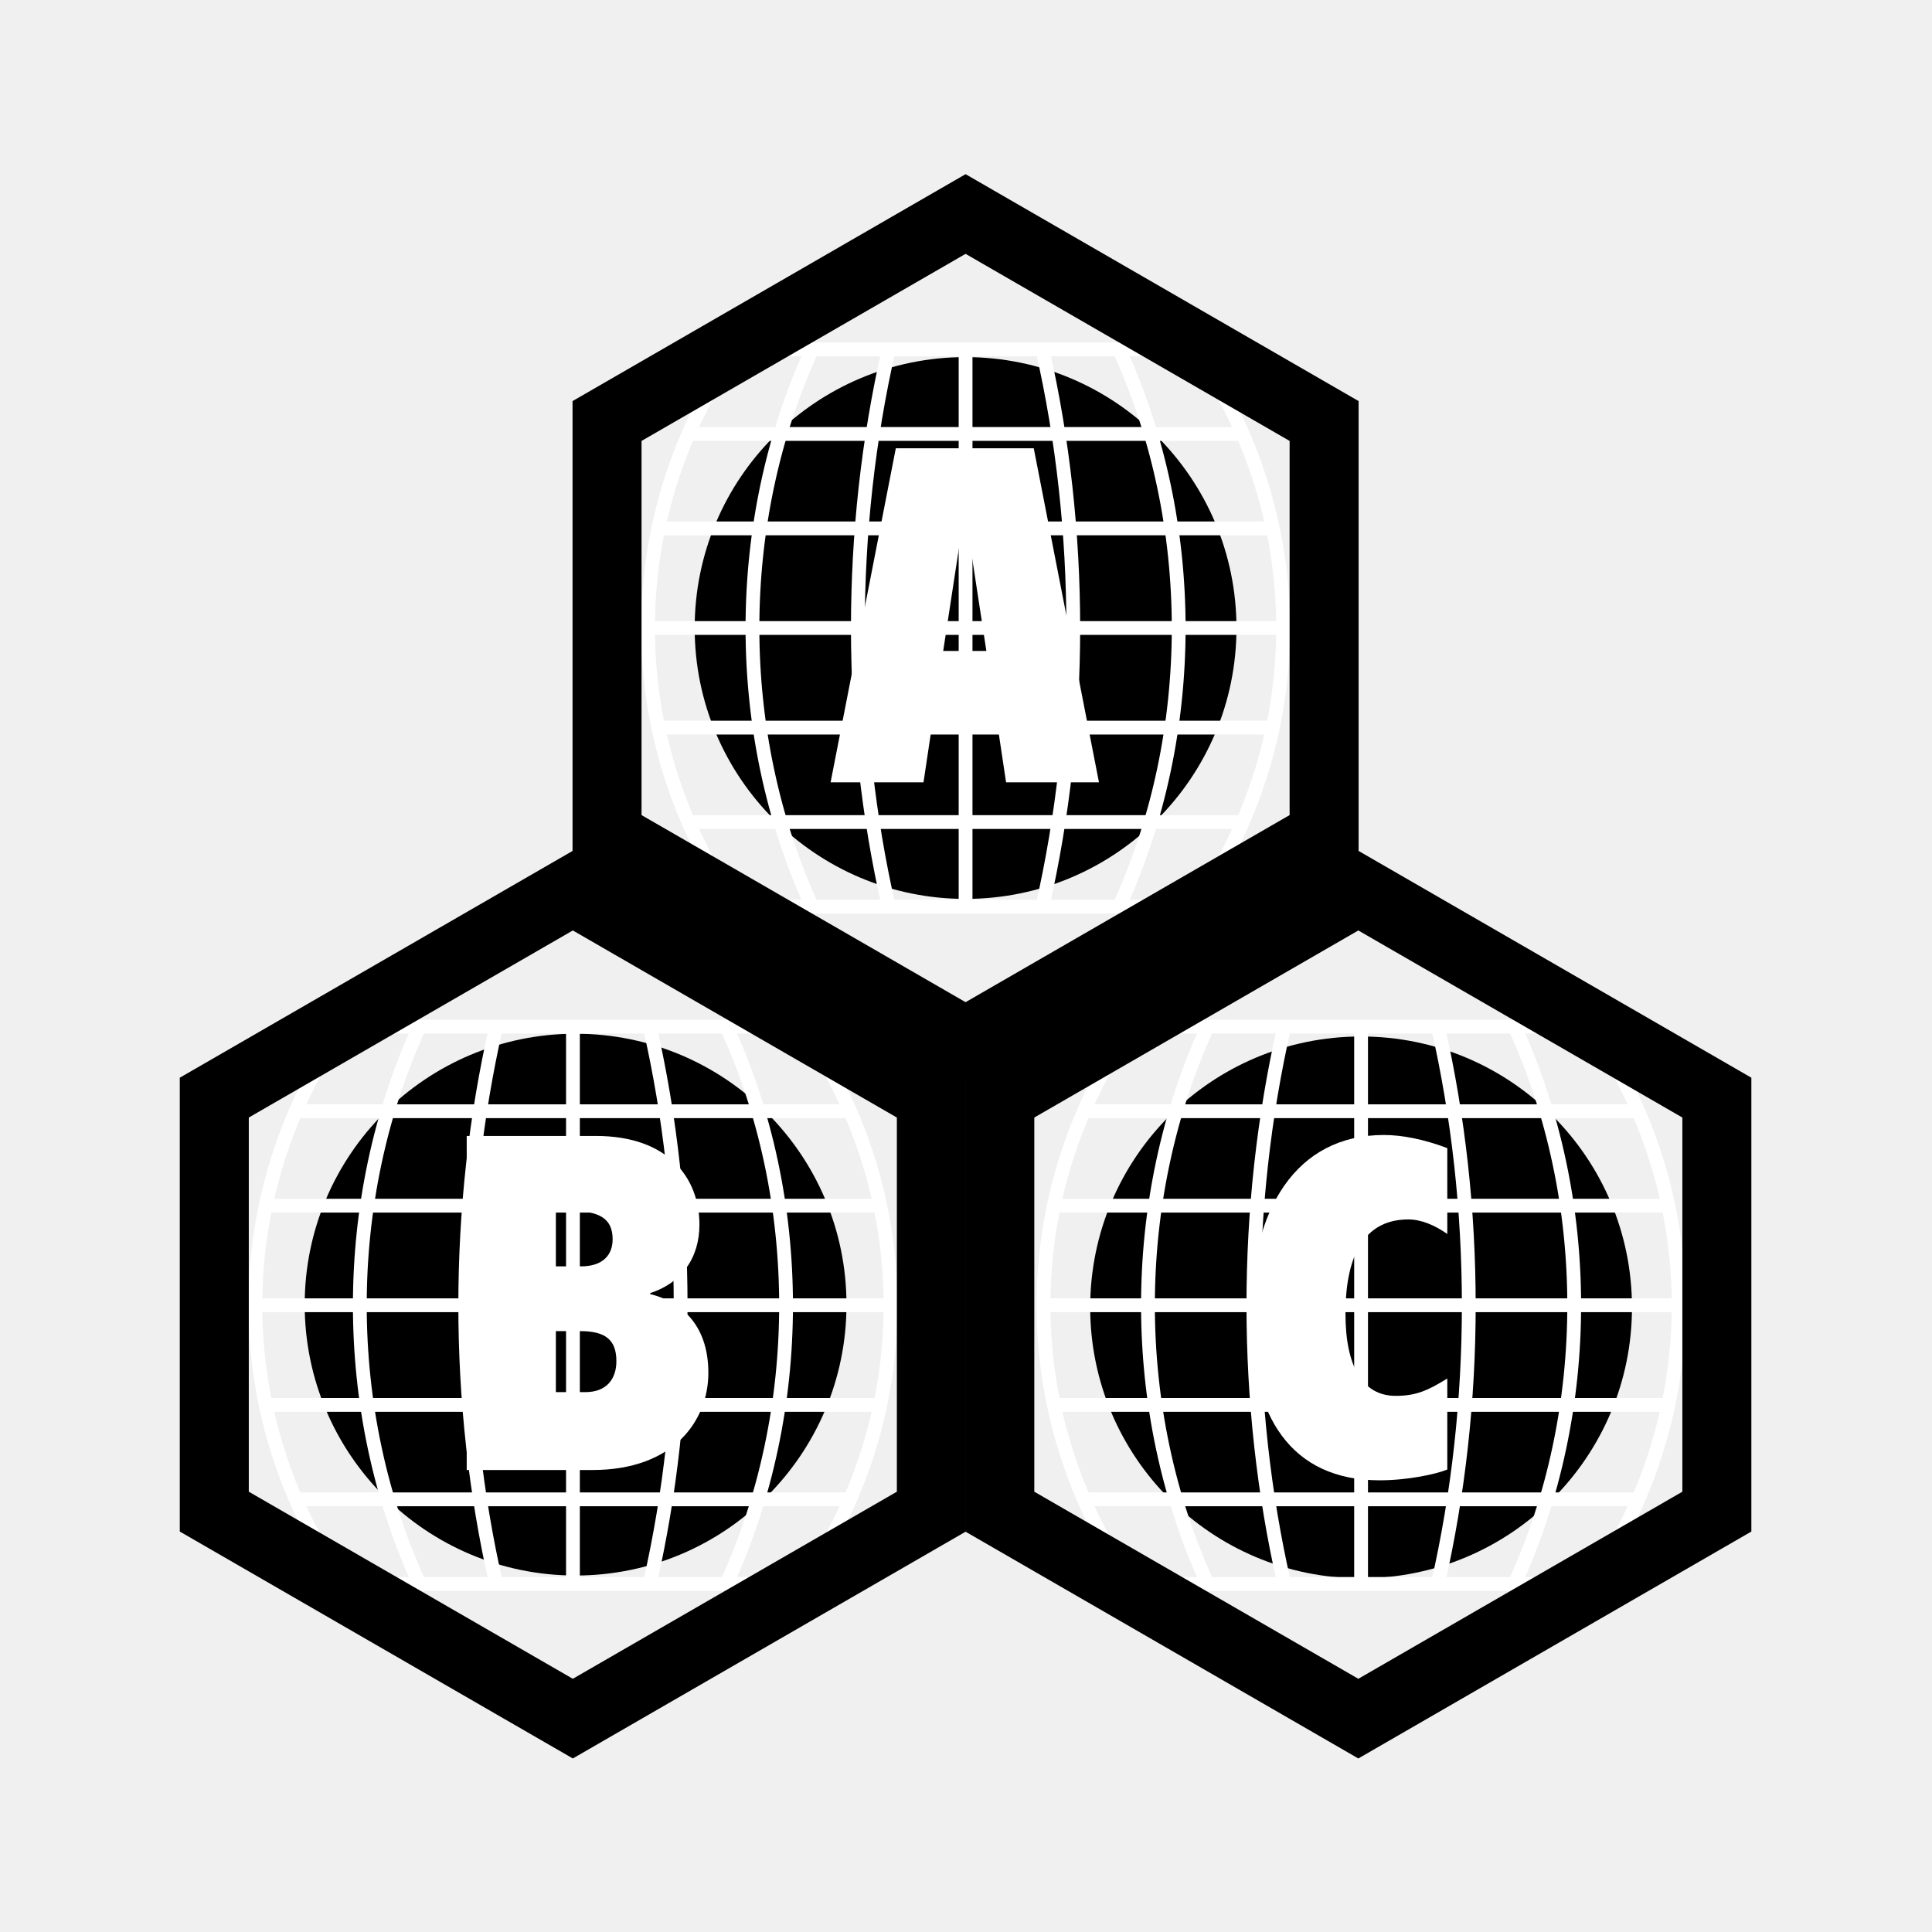
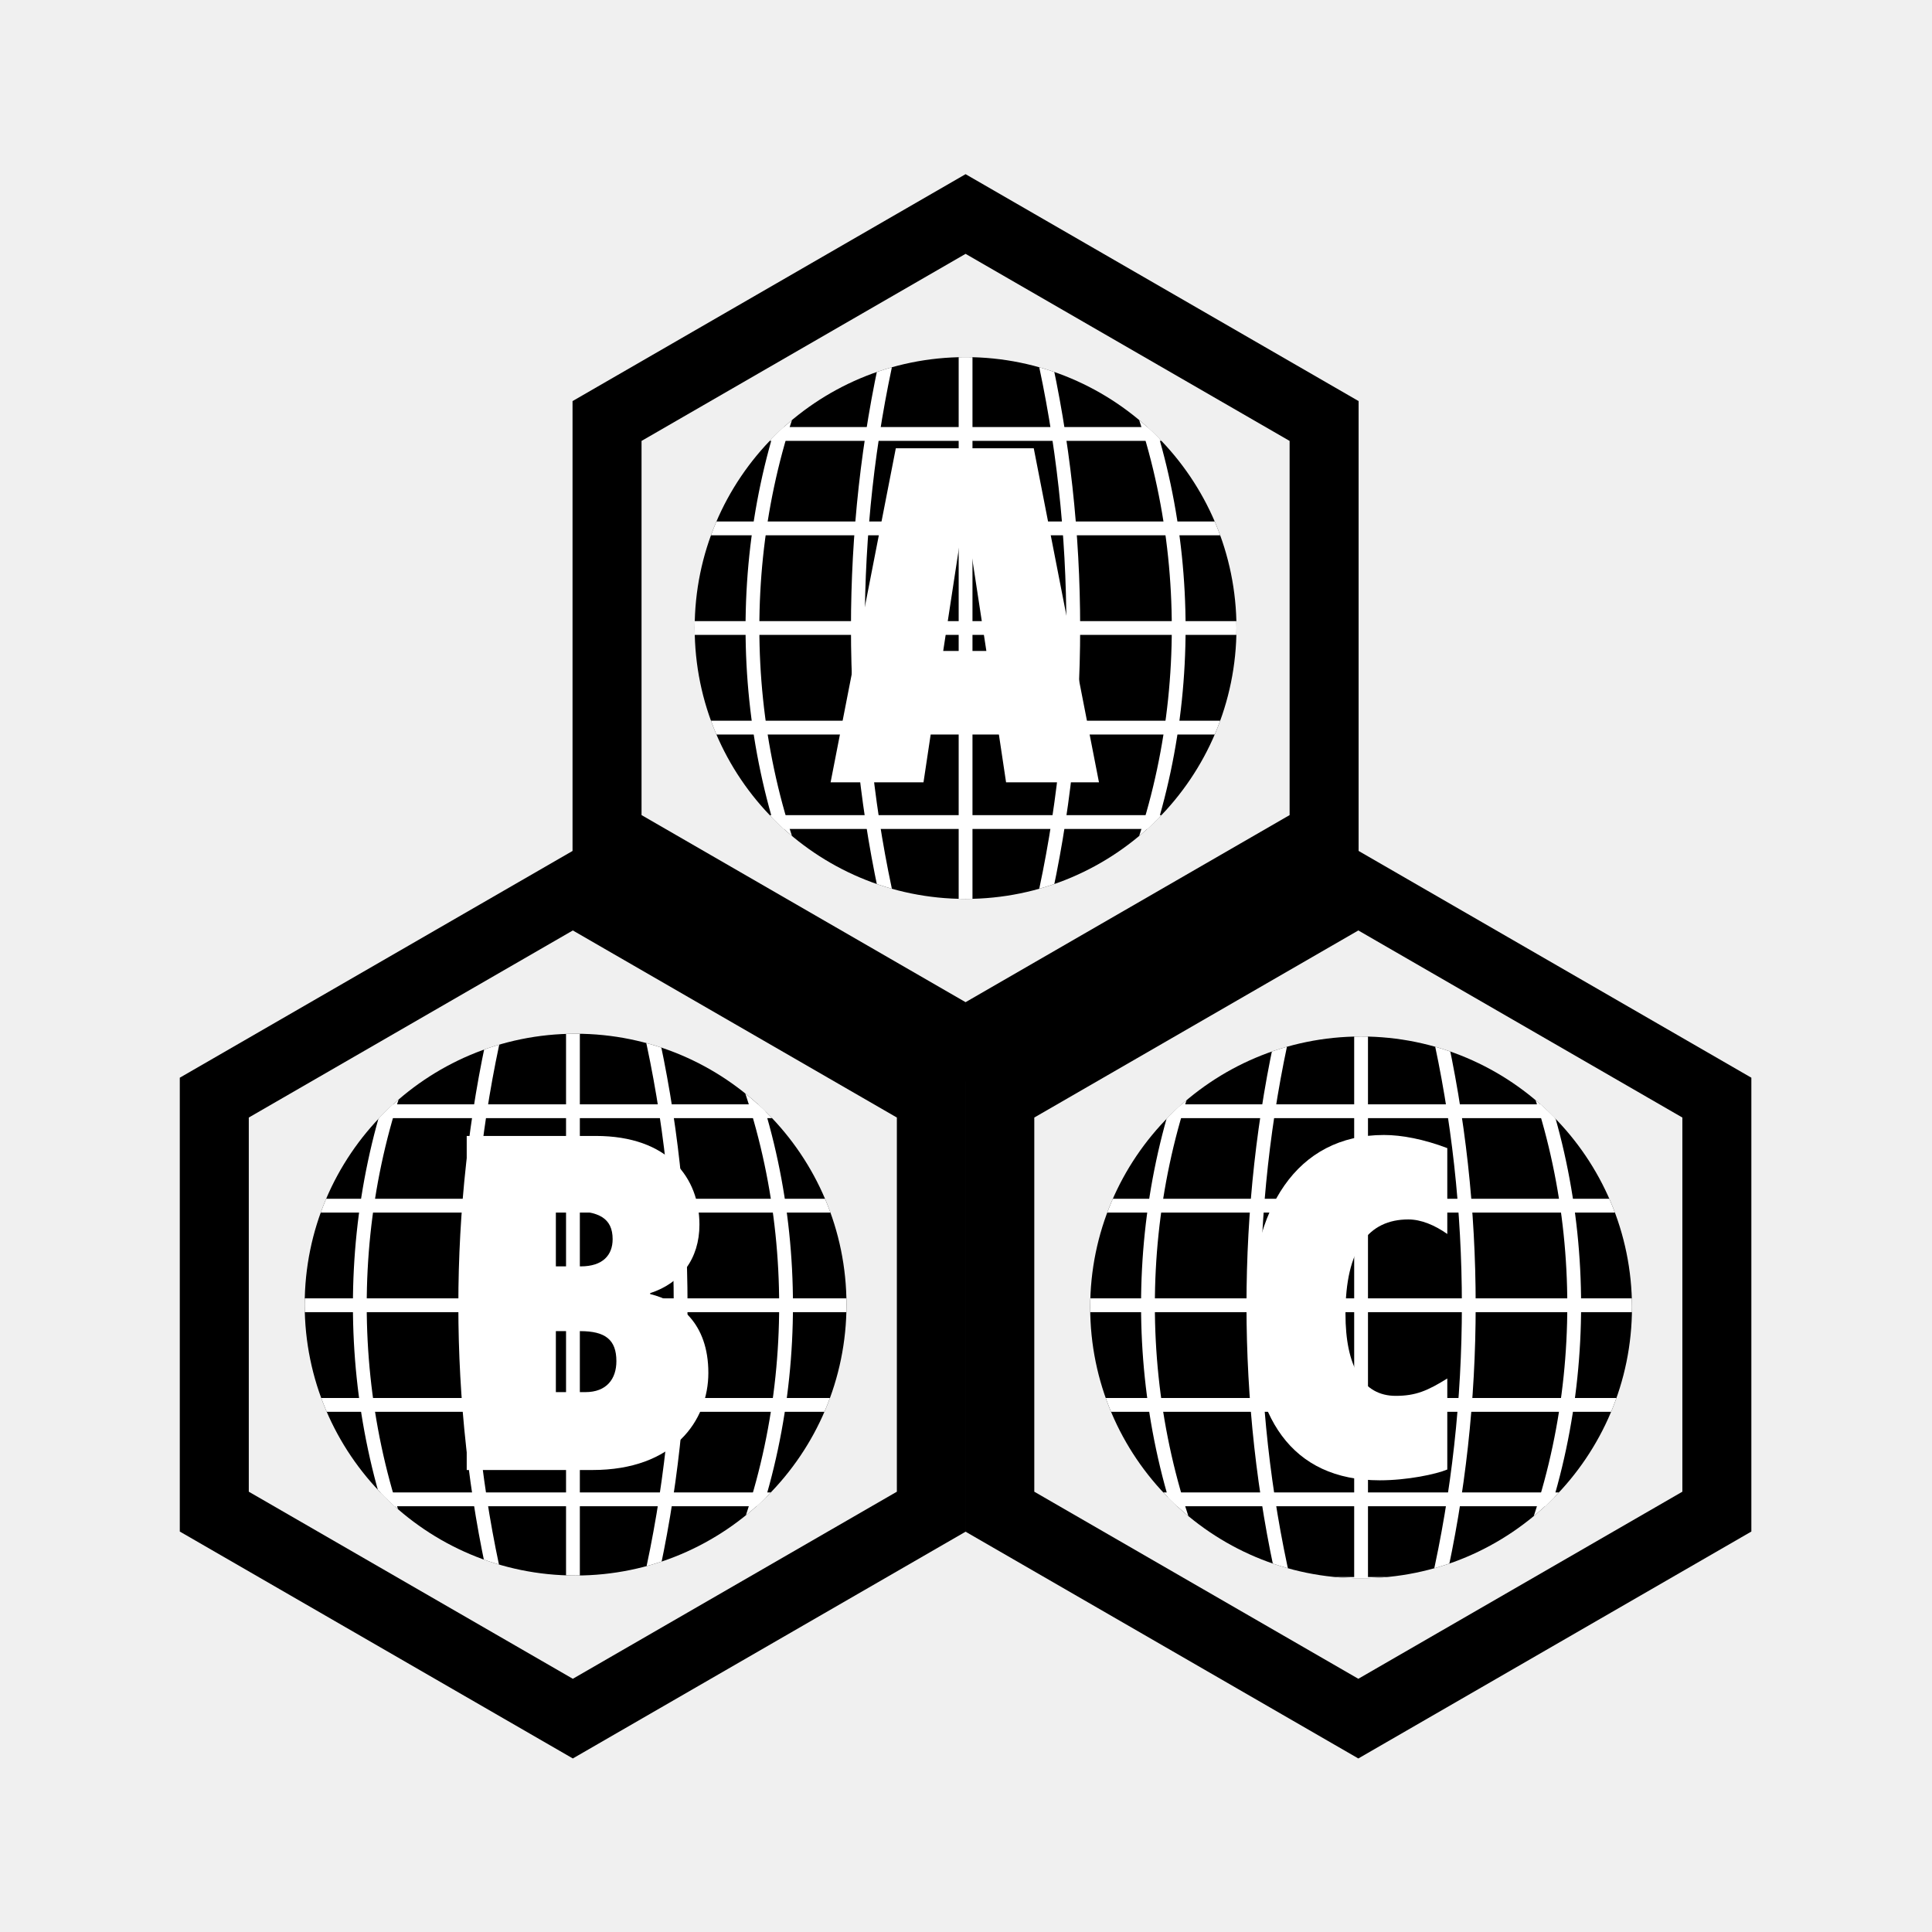
<svg xmlns="http://www.w3.org/2000/svg" version="1.1" x="0px" y="0px" width="700px" height="700px" viewBox="-65.142 -63.105 700 700" enable-background="new -65.142 -63.105 700 700" xml:space="preserve">
  <defs>
- </defs>
-   <circle cx="284.704" cy="164.434" r="98.15" />
-   <path fill="#FFFFFF" d="M259.428,99.318h49.979l23.631,121.039h-33.66l-3.061-20.4h-23.799l-3.06,20.4h-33.66L259.428,99.318z   M284.587,122.777h-0.34l-7.65,49.979h15.639L284.587,122.777z" />
-   <circle cx="143.404" cy="409.584" r="98.15" />
-   <path fill="#FFFFFF" d="M103.958,348.469h46.75c26.35,0,37.57,15.299,37.57,32.129c0,12.41-6.8,21.25-17.85,24.82v0.34  c10.37,2.55,21.08,10.369,21.08,28.56c0,17.34-12.58,35.189-41.99,35.189h-45.56V348.469z M136.258,395.728h9.01  c7.99,0,11.56-4.08,11.56-9.86c0-7.649-5.1-10.199-14.96-10.199h-5.61V395.728z M136.258,441.288h10.71  c7.65,0,11.22-4.76,11.22-11.22c0-7.819-4.08-10.88-13.09-10.88h-8.84V441.288z" />
-   <circle cx="428.004" cy="410.584" r="98.15" />
-   <path fill="#FFFFFF" d="M459.239,469.329c-4.08,1.701-14.45,3.91-24.48,3.91c-32.129,0-46.749-23.119-46.749-59.499  c0-38.759,16.489-65.619,48.279-65.619c6.46,0,14.45,1.53,22.95,4.76v31.11c-4.59-3.23-9.521-5.271-14.11-5.271  c-14.45,0-22.78,10.71-22.78,34.169c0,19.211,6.291,29.75,18.19,29.75c7.31,0,11.56-1.869,18.7-6.289V469.329z" />
+     <clipPath id="worldCircleA">
+       <circle cx="284.704" cy="164.434" r="98.15" />
+     </clipPath>
+     <clipPath id="worldCircleB">
+       <circle cx="143.404" cy="409.584" r="98.15" />
+     </clipPath>
+     <clipPath id="worldCircleC">
+       <circle cx="428.004" cy="410.584" r="98.15" />
+     </clipPath>
+   </defs>
+   <style>
+ 	.globeBackground {
+ 		fill: black;
+ 	}
+ 	.hexagon {
+ 		stroke: black;
+ 	}
+ 	.foregroundLetter {
+ 		fill: white;
+ 	}
+ 	.foregroundLines {
+ 		stroke: white;
+ 	}
+ </style>
+   <circle cx="284.704" cy="164.434" r="98.15" class="globeBackground" />
+   <path class="foregroundLetter" d="M259.428,99.318h49.979l23.631,121.039h-33.66l-3.061-20.4h-23.799l-3.06,20.4h-33.66L259.428,99.318z   M284.587,122.777h-0.34l-7.65,49.979h15.639L284.587,122.777z" />
+   <circle cx="143.404" cy="409.584" r="98.15" class="globeBackground" />
+   <path class="foregroundLetter" d="M103.958,348.469h46.75c26.35,0,37.57,15.299,37.57,32.129c0,12.41-6.8,21.25-17.85,24.82v0.34  c10.37,2.55,21.08,10.369,21.08,28.56c0,17.34-12.58,35.189-41.99,35.189h-45.56V348.469z M136.258,395.728h9.01  c7.99,0,11.56-4.08,11.56-9.86c0-7.649-5.1-10.199-14.96-10.199h-5.61V395.728z M136.258,441.288h10.71  c7.65,0,11.22-4.76,11.22-11.22c0-7.819-4.08-10.88-13.09-10.88h-8.84V441.288z" />
+   <circle cx="428.004" cy="410.584" r="98.15" class="globeBackground" />
+   <path class="foregroundLetter" d="M459.239,469.329c-4.08,1.701-14.45,3.91-24.48,3.91c-32.129,0-46.749-23.119-46.749-59.499  c0-38.759,16.489-65.619,48.279-65.619c6.46,0,14.45,1.53,22.95,4.76v31.11c-4.59-3.23-9.521-5.271-14.11-5.271  c-14.45,0-22.78,10.71-22.78,34.169c0,19.211,6.291,29.75,18.19,29.75c7.31,0,11.56-1.869,18.7-6.289V469.329z" />
  <g>
-     <g>
-       <path fill="none" stroke="#FFFFFF" stroke-width="5" stroke-miterlimit="10" d="M59.003,308.871c55.628,0,111.256,0,166.884,0    c42.163,61.364,42.166,140.541,0,201.904c-55.628,0-111.256,0-166.884,0C16.835,449.417,16.841,370.229,59.003,308.871z" />
-       <path fill="none" stroke="#FFFFFF" stroke-width="5" stroke-miterlimit="10" d="M41.197,480.133c67.499,0,134.997,0,202.495,0" />
-       <path fill="none" stroke="#FFFFFF" stroke-width="5" stroke-miterlimit="10" d="M30.53,445.913c74.61,0,149.22,0,223.831,0" />
-       <path fill="none" stroke="#FFFFFF" stroke-width="5" stroke-miterlimit="10" d="M26.966,409.823c76.986,0,153.972,0,230.958,0" />
-       <path fill="none" stroke="#FFFFFF" stroke-width="5" stroke-miterlimit="10" d="M30.529,373.736c74.61,0,149.221,0,223.832,0" />
-       <path fill="none" stroke="#FFFFFF" stroke-width="5" stroke-miterlimit="10" d="M41.197,339.515c67.499,0,134.997,0,202.496,0" />
-       <path fill="none" stroke="#FFFFFF" stroke-width="5" stroke-miterlimit="10" d="M198.06,308.871    c28.803,62.896,28.808,139.009,0,201.904" />
-       <path fill="none" stroke="#FFFFFF" stroke-width="5" stroke-miterlimit="10" d="M170.271,308.871    c14.925,65.461,14.927,136.443,0,201.904" />
-       <path fill="none" stroke="#FFFFFF" stroke-width="5" stroke-miterlimit="10" d="M142.446,308.871c0,67.302,0,134.603,0,201.904" />
-       <path fill="none" stroke="#FFFFFF" stroke-width="5" stroke-miterlimit="10" d="M114.618,308.871    c-14.924,65.467-14.919,136.437,0,201.904" />
-       <path fill="none" stroke="#FFFFFF" stroke-width="5" stroke-miterlimit="10" d="M86.831,308.871    c-28.805,62.894-28.804,139.012,0,201.905" />
+     <g clip-path="url(#worldCircleB)">
+       <path fill="none" class="foregroundLines" stroke-width="5" stroke-miterlimit="10" d="M59.003,308.871c55.628,0,111.256,0,166.884,0    c42.163,61.364,42.166,140.541,0,201.904c-55.628,0-111.256,0-166.884,0C16.835,449.417,16.841,370.229,59.003,308.871z" />
+       <path fill="none" class="foregroundLines" stroke-width="5" stroke-miterlimit="10" d="M41.197,480.133c67.499,0,134.997,0,202.495,0" />
+       <path fill="none" class="foregroundLines" stroke-width="5" stroke-miterlimit="10" d="M30.53,445.913c74.61,0,149.22,0,223.831,0" />
+       <path fill="none" class="foregroundLines" stroke-width="5" stroke-miterlimit="10" d="M26.966,409.823c76.986,0,153.972,0,230.958,0" />
+       <path fill="none" class="foregroundLines" stroke-width="5" stroke-miterlimit="10" d="M30.529,373.736c74.61,0,149.221,0,223.832,0" />
+       <path fill="none" class="foregroundLines" stroke-width="5" stroke-miterlimit="10" d="M41.197,339.515c67.499,0,134.997,0,202.496,0" />
+       <path fill="none" class="foregroundLines" stroke-width="5" stroke-miterlimit="10" d="M198.06,308.871    c28.803,62.896,28.808,139.009,0,201.904" />
+       <path fill="none" class="foregroundLines" stroke-width="5" stroke-miterlimit="10" d="M170.271,308.871    c14.925,65.461,14.927,136.443,0,201.904" />
+       <path fill="none" class="foregroundLines" stroke-width="5" stroke-miterlimit="10" d="M142.446,308.871c0,67.302,0,134.603,0,201.904" />
+       <path fill="none" class="foregroundLines" stroke-width="5" stroke-miterlimit="10" d="M114.618,308.871    c-14.924,65.467-14.919,136.437,0,201.904" />
+       <path fill="none" class="foregroundLines" stroke-width="5" stroke-miterlimit="10" d="M86.831,308.871    c-28.805,62.894-28.804,139.012,0,201.905" />
    </g>
  </g>
  <g>
-     <g>
-       <path fill="none" stroke="#FFFFFF" stroke-width="5" stroke-miterlimit="10" d="M344.564,308.871c55.628,0,111.255,0,166.883,0    c42.162,61.371,42.16,140.533,0,201.904c-55.628,0-111.255,0-166.883,0C302.393,449.421,302.397,370.225,344.564,308.871z" />
-       <path fill="none" stroke="#FFFFFF" stroke-width="5" stroke-miterlimit="10" d="M326.755,480.133c67.498,0,134.996,0,202.494,0" />
-       <path fill="none" stroke="#FFFFFF" stroke-width="5" stroke-miterlimit="10" d="M316.092,445.913c74.608,0,149.216,0,223.824,0" />
-       <path fill="none" stroke="#FFFFFF" stroke-width="5" stroke-miterlimit="10" d="M312.527,409.823c76.985,0,153.971,0,230.956,0" />
-       <path fill="none" stroke="#FFFFFF" stroke-width="5" stroke-miterlimit="10" d="M316.09,373.736c74.608,0,149.218,0,223.826,0" />
-       <path fill="none" stroke="#FFFFFF" stroke-width="5" stroke-miterlimit="10" d="M326.757,339.515c67.498,0,134.995,0,202.493,0" />
-       <path fill="none" stroke="#FFFFFF" stroke-width="5" stroke-miterlimit="10" d="M483.62,308.871    c28.803,62.897,28.806,139.008,0,201.904" />
-       <path fill="none" stroke="#FFFFFF" stroke-width="5" stroke-miterlimit="10" d="M455.832,308.871    c14.92,65.463,14.927,136.441,0,201.904" />
-       <path fill="none" stroke="#FFFFFF" stroke-width="5" stroke-miterlimit="10" d="M428.004,308.871    c0.012,67.302,0.012,134.603,0,201.904" />
-       <path fill="none" stroke="#FFFFFF" stroke-width="5" stroke-miterlimit="10" d="M400.174,308.871    c-14.921,65.467-14.916,136.438,0,201.904" />
-       <path fill="none" stroke="#FFFFFF" stroke-width="5" stroke-miterlimit="10" d="M372.39,308.871    c-28.805,62.894-28.808,139.012,0,201.905" />
+     <g clip-path="url(#worldCircleC)">
+       <path fill="none" class="foregroundLines" stroke-width="5" stroke-miterlimit="10" d="M344.564,308.871c55.628,0,111.255,0,166.883,0    c42.162,61.371,42.16,140.533,0,201.904c-55.628,0-111.255,0-166.883,0C302.393,449.421,302.397,370.225,344.564,308.871z" />
+       <path fill="none" class="foregroundLines" stroke-width="5" stroke-miterlimit="10" d="M326.755,480.133c67.498,0,134.996,0,202.494,0" />
+       <path fill="none" class="foregroundLines" stroke-width="5" stroke-miterlimit="10" d="M316.092,445.913c74.608,0,149.216,0,223.824,0" />
+       <path fill="none" class="foregroundLines" stroke-width="5" stroke-miterlimit="10" d="M312.527,409.823c76.985,0,153.971,0,230.956,0" />
+       <path fill="none" class="foregroundLines" stroke-width="5" stroke-miterlimit="10" d="M316.09,373.736c74.608,0,149.218,0,223.826,0" />
+       <path fill="none" class="foregroundLines" stroke-width="5" stroke-miterlimit="10" d="M326.757,339.515c67.498,0,134.995,0,202.493,0" />
+       <path fill="none" class="foregroundLines" stroke-width="5" stroke-miterlimit="10" d="M483.62,308.871    c28.803,62.897,28.806,139.008,0,201.904" />
+       <path fill="none" class="foregroundLines" stroke-width="5" stroke-miterlimit="10" d="M455.832,308.871    c14.92,65.463,14.927,136.441,0,201.904" />
+       <path fill="none" class="foregroundLines" stroke-width="5" stroke-miterlimit="10" d="M428.004,308.871    c0.012,67.302,0.012,134.603,0,201.904" />
+       <path fill="none" class="foregroundLines" stroke-width="5" stroke-miterlimit="10" d="M400.174,308.871    c-14.921,65.467-14.916,136.438,0,201.904" />
+       <path fill="none" class="foregroundLines" stroke-width="5" stroke-miterlimit="10" d="M372.39,308.871    c-28.805,62.894-28.808,139.012,0,201.905" />
    </g>
  </g>
  <g>
-     <g>
-       <path fill="none" stroke="#FFFFFF" stroke-width="5" stroke-miterlimit="10" d="M201.262,63.481    c55.628-0.002,111.255,0.001,166.883,0c42.158,61.374,42.167,140.534,0,201.907c-55.628,0-111.256,0.003-166.884-0.001    C159.096,204.029,159.098,124.839,201.262,63.481z" />
-       <path fill="none" stroke="#FFFFFF" stroke-width="5" stroke-miterlimit="10" d="M183.457,234.744c67.498,0,134.995,0,202.492,0" />
-       <path fill="none" stroke="#FFFFFF" stroke-width="5" stroke-miterlimit="10" d="M172.789,200.522    c74.61,0.005,149.219,0.001,223.83,0.001" />
-       <path fill="none" stroke="#FFFFFF" stroke-width="5" stroke-miterlimit="10" d="M169.225,164.433c76.985,0,153.971,0,230.956,0" />
-       <path fill="none" stroke="#FFFFFF" stroke-width="5" stroke-miterlimit="10" d="M172.788,128.348c74.61-0.003,149.22,0,223.831,0" />
-       <path fill="none" stroke="#FFFFFF" stroke-width="5" stroke-miterlimit="10" d="M183.457,94.125c67.498,0,134.995,0,202.492,0" />
-       <path fill="none" stroke="#FFFFFF" stroke-width="5" stroke-miterlimit="10" d="M340.318,63.48    c28.803,62.905,28.806,139.002,0,201.907" />
-       <path fill="none" stroke="#FFFFFF" stroke-width="5" stroke-miterlimit="10" d="M312.53,63.48    c14.926,65.467,14.921,136.441,0,201.908" />
-       <path fill="none" stroke="#FFFFFF" stroke-width="5" stroke-miterlimit="10" d="M284.705,63.48c0,67.302-0.003,134.605,0,201.907" />
-       <path fill="none" stroke="#FFFFFF" stroke-width="5" stroke-miterlimit="10" d="M256.876,63.481    c-14.926,65.457-14.93,136.45,0,201.907" />
-       <path fill="none" stroke="#FFFFFF" stroke-width="5" stroke-miterlimit="10" d="M229.089,63.481    c-28.806,62.898-28.798,139.008,0,201.906" />
+     <g clip-path="url(#worldCircleA)">&gt;
+ 		<path fill="none" class="foregroundLines" stroke-width="5" stroke-miterlimit="10" d="M201.262,63.481    c55.628-0.002,111.255,0.001,166.883,0c42.158,61.374,42.167,140.534,0,201.907c-55.628,0-111.256,0.003-166.884-0.001    C159.096,204.029,159.098,124.839,201.262,63.481z" />
+       <path fill="none" class="foregroundLines" stroke-width="5" stroke-miterlimit="10" d="M183.457,234.744c67.498,0,134.995,0,202.492,0" />
+       <path fill="none" class="foregroundLines" stroke-width="5" stroke-miterlimit="10" d="M172.789,200.522    c74.61,0.005,149.219,0.001,223.83,0.001" />
+       <path fill="none" class="foregroundLines" stroke-width="5" stroke-miterlimit="10" d="M169.225,164.433c76.985,0,153.971,0,230.956,0" />
+       <path fill="none" class="foregroundLines" stroke-width="5" stroke-miterlimit="10" d="M172.788,128.348c74.61-0.003,149.22,0,223.831,0" />
+       <path fill="none" class="foregroundLines" stroke-width="5" stroke-miterlimit="10" d="M183.457,94.125c67.498,0,134.995,0,202.492,0" />
+       <path fill="none" class="foregroundLines" stroke-width="5" stroke-miterlimit="10" d="M340.318,63.48    c28.803,62.905,28.806,139.002,0,201.907" />
+       <path fill="none" class="foregroundLines" stroke-width="5" stroke-miterlimit="10" d="M312.53,63.48    c14.926,65.467,14.921,136.441,0,201.908" />
+       <path fill="none" class="foregroundLines" stroke-width="5" stroke-miterlimit="10" d="M284.705,63.48c0,67.302-0.003,134.605,0,201.907" />
+       <path fill="none" class="foregroundLines" stroke-width="5" stroke-miterlimit="10" d="M256.876,63.481    c-14.926,65.457-14.93,136.45,0,201.907" />
+       <path fill="none" class="foregroundLines" stroke-width="5" stroke-miterlimit="10" d="M229.089,63.481    c-28.806,62.898-28.798,139.008,0,201.906" />
    </g>
  </g>
-   <polygon fill="none" stroke="#000000" stroke-width="25" stroke-miterlimit="10" points="272.308,484.584 142.405,559.584   12.5,484.584 12.5,334.584 142.405,259.584 272.308,334.584 " />
-   <polygon fill="none" stroke="#000000" stroke-width="25" stroke-miterlimit="10" points="414.608,239.434 284.704,314.434   154.8,239.434 154.8,89.434 284.704,14.434 414.608,89.434 " />
-   <polygon fill="none" stroke="#000000" stroke-width="25" stroke-miterlimit="10" points="556.909,484.584 427.005,559.586   297.101,484.584 297.101,334.584 427.005,259.584 556.909,334.584 " />
+   <polygon fill="none" class="hexagon" stroke-width="25" stroke-miterlimit="10" points="272.308,484.584 142.405,559.584  12.5,484.584 12.5,334.584 142.405,259.584 272.308,334.584 " />
+   <polygon fill="none" class="hexagon" stroke-width="25" stroke-miterlimit="10" points="414.608,239.434 284.704,314.434  154.8,239.434 154.8,89.434 284.704,14.434 414.608,89.434 " />
+   <polygon fill="none" class="hexagon" stroke-width="25" stroke-miterlimit="10" points="556.909,484.584 427.005,559.586  297.101,484.584 297.101,334.584 427.005,259.584 556.909,334.584 " />
</svg>
